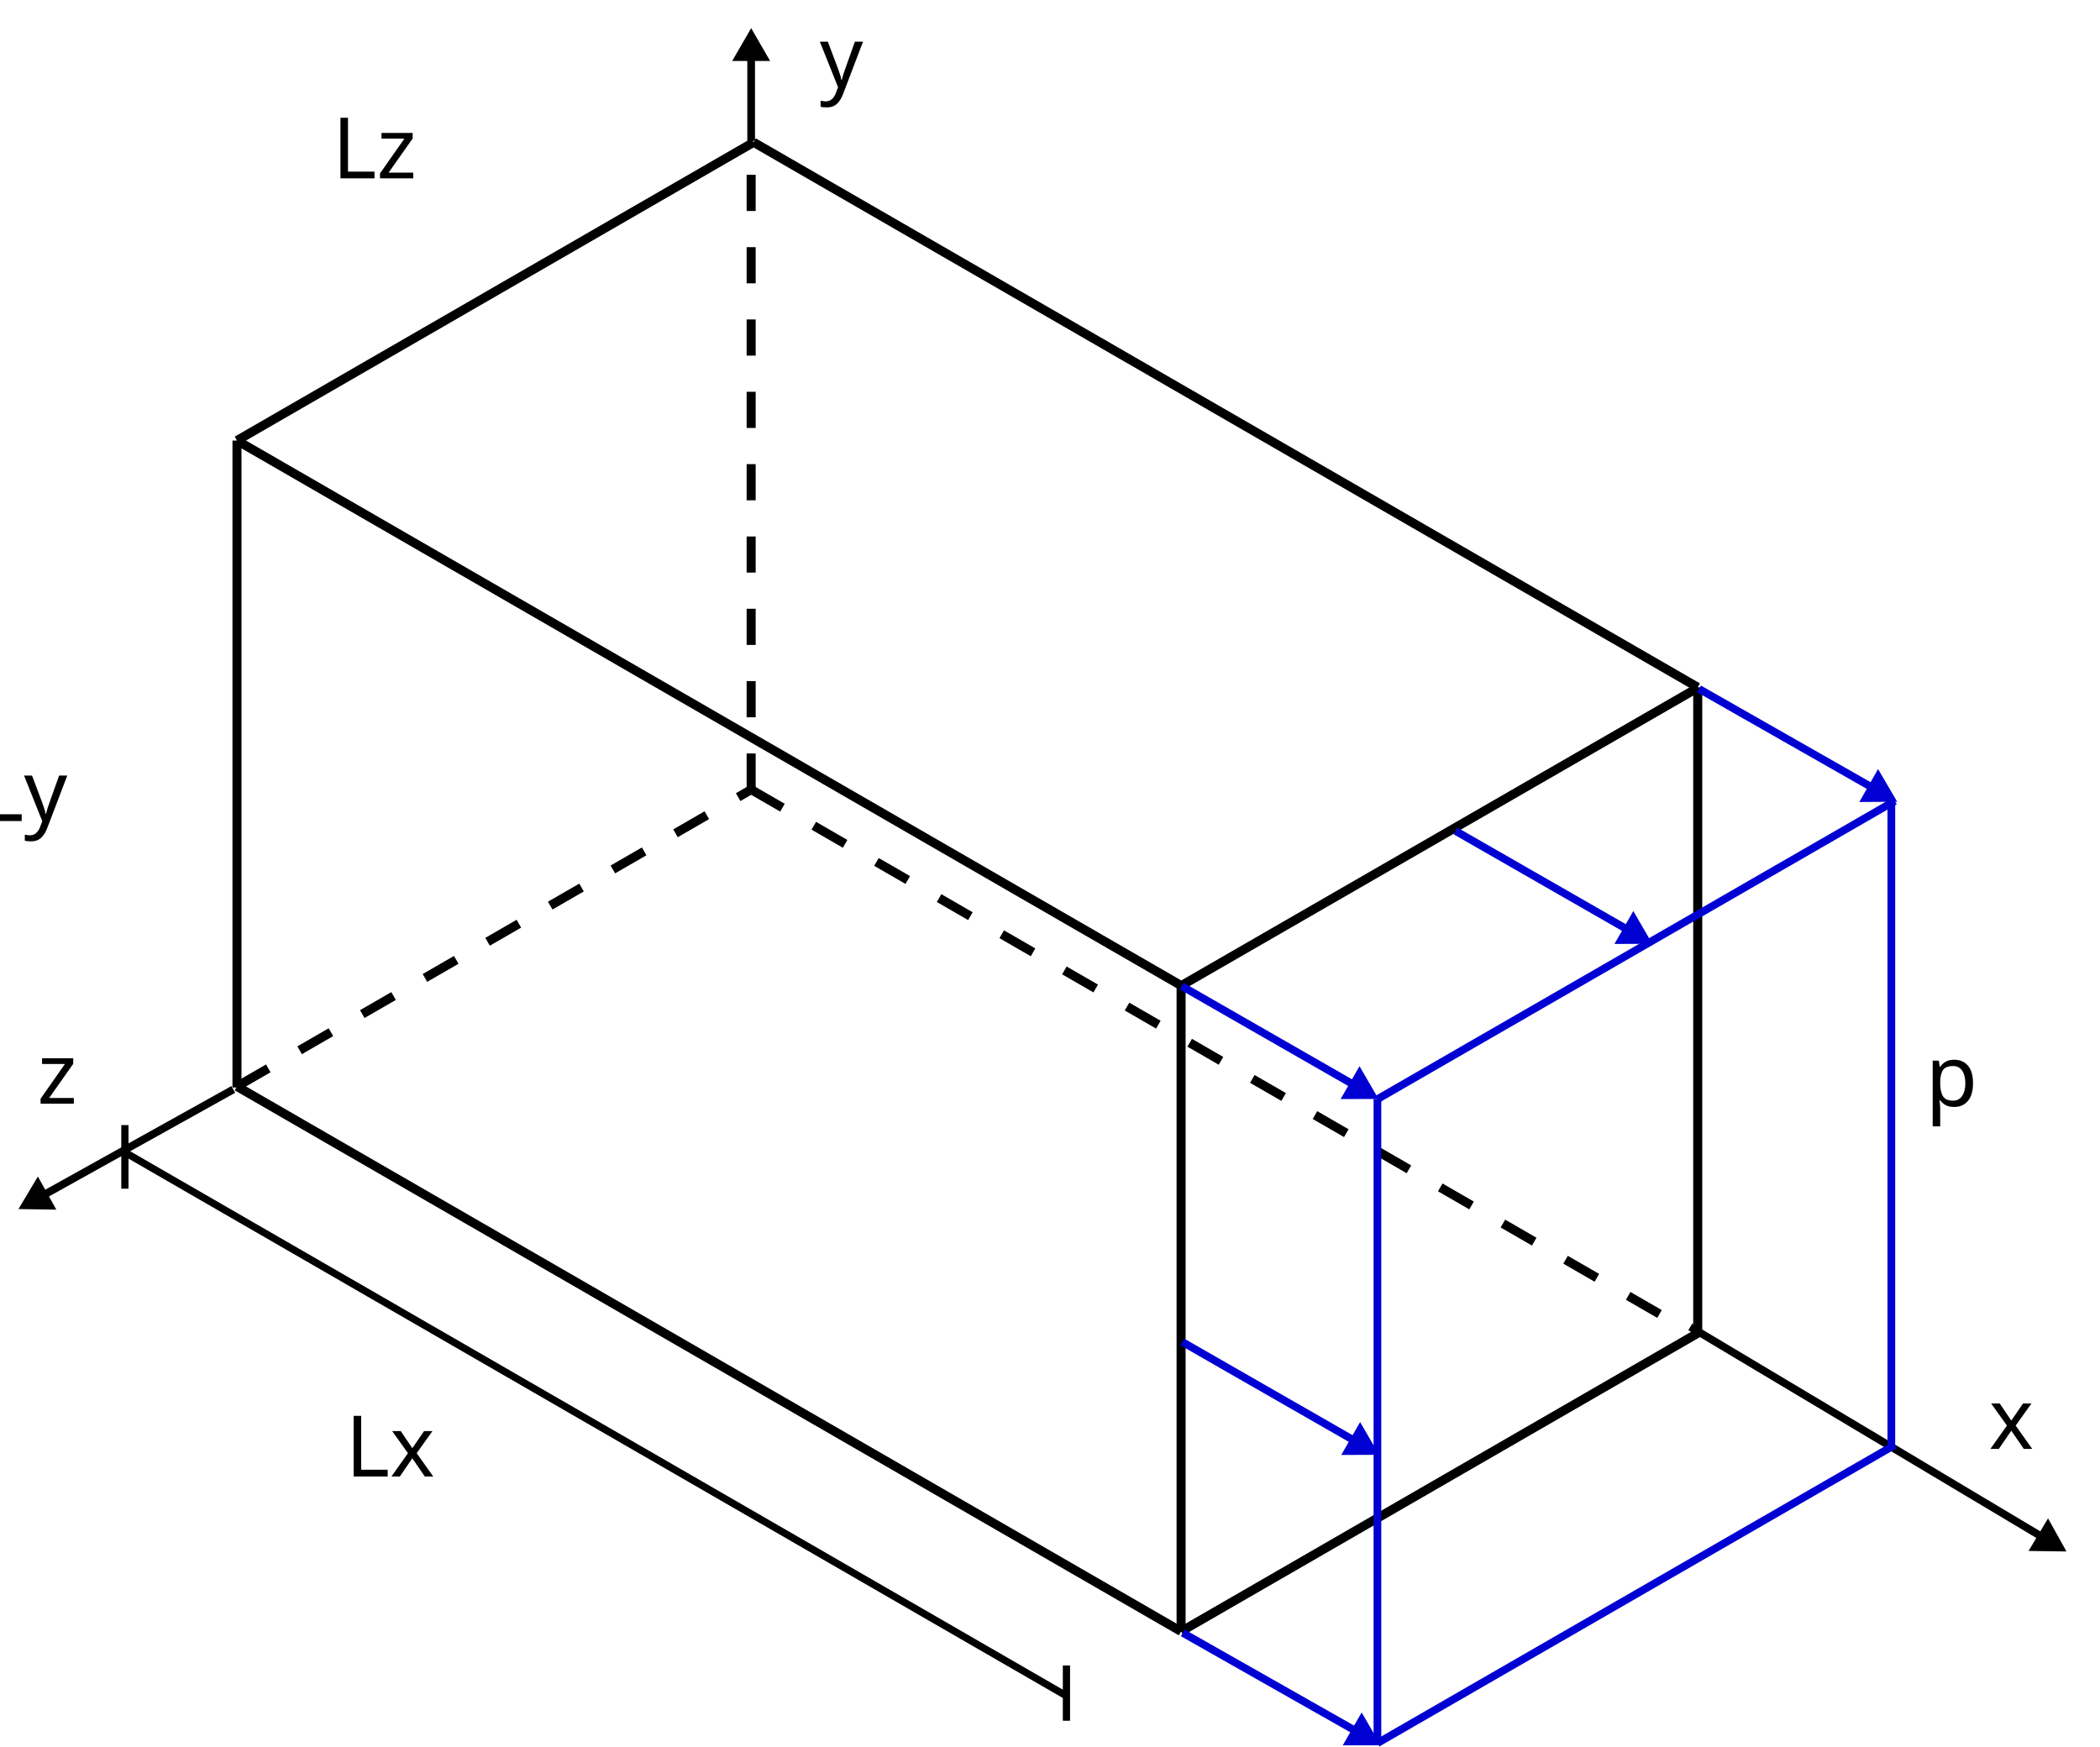
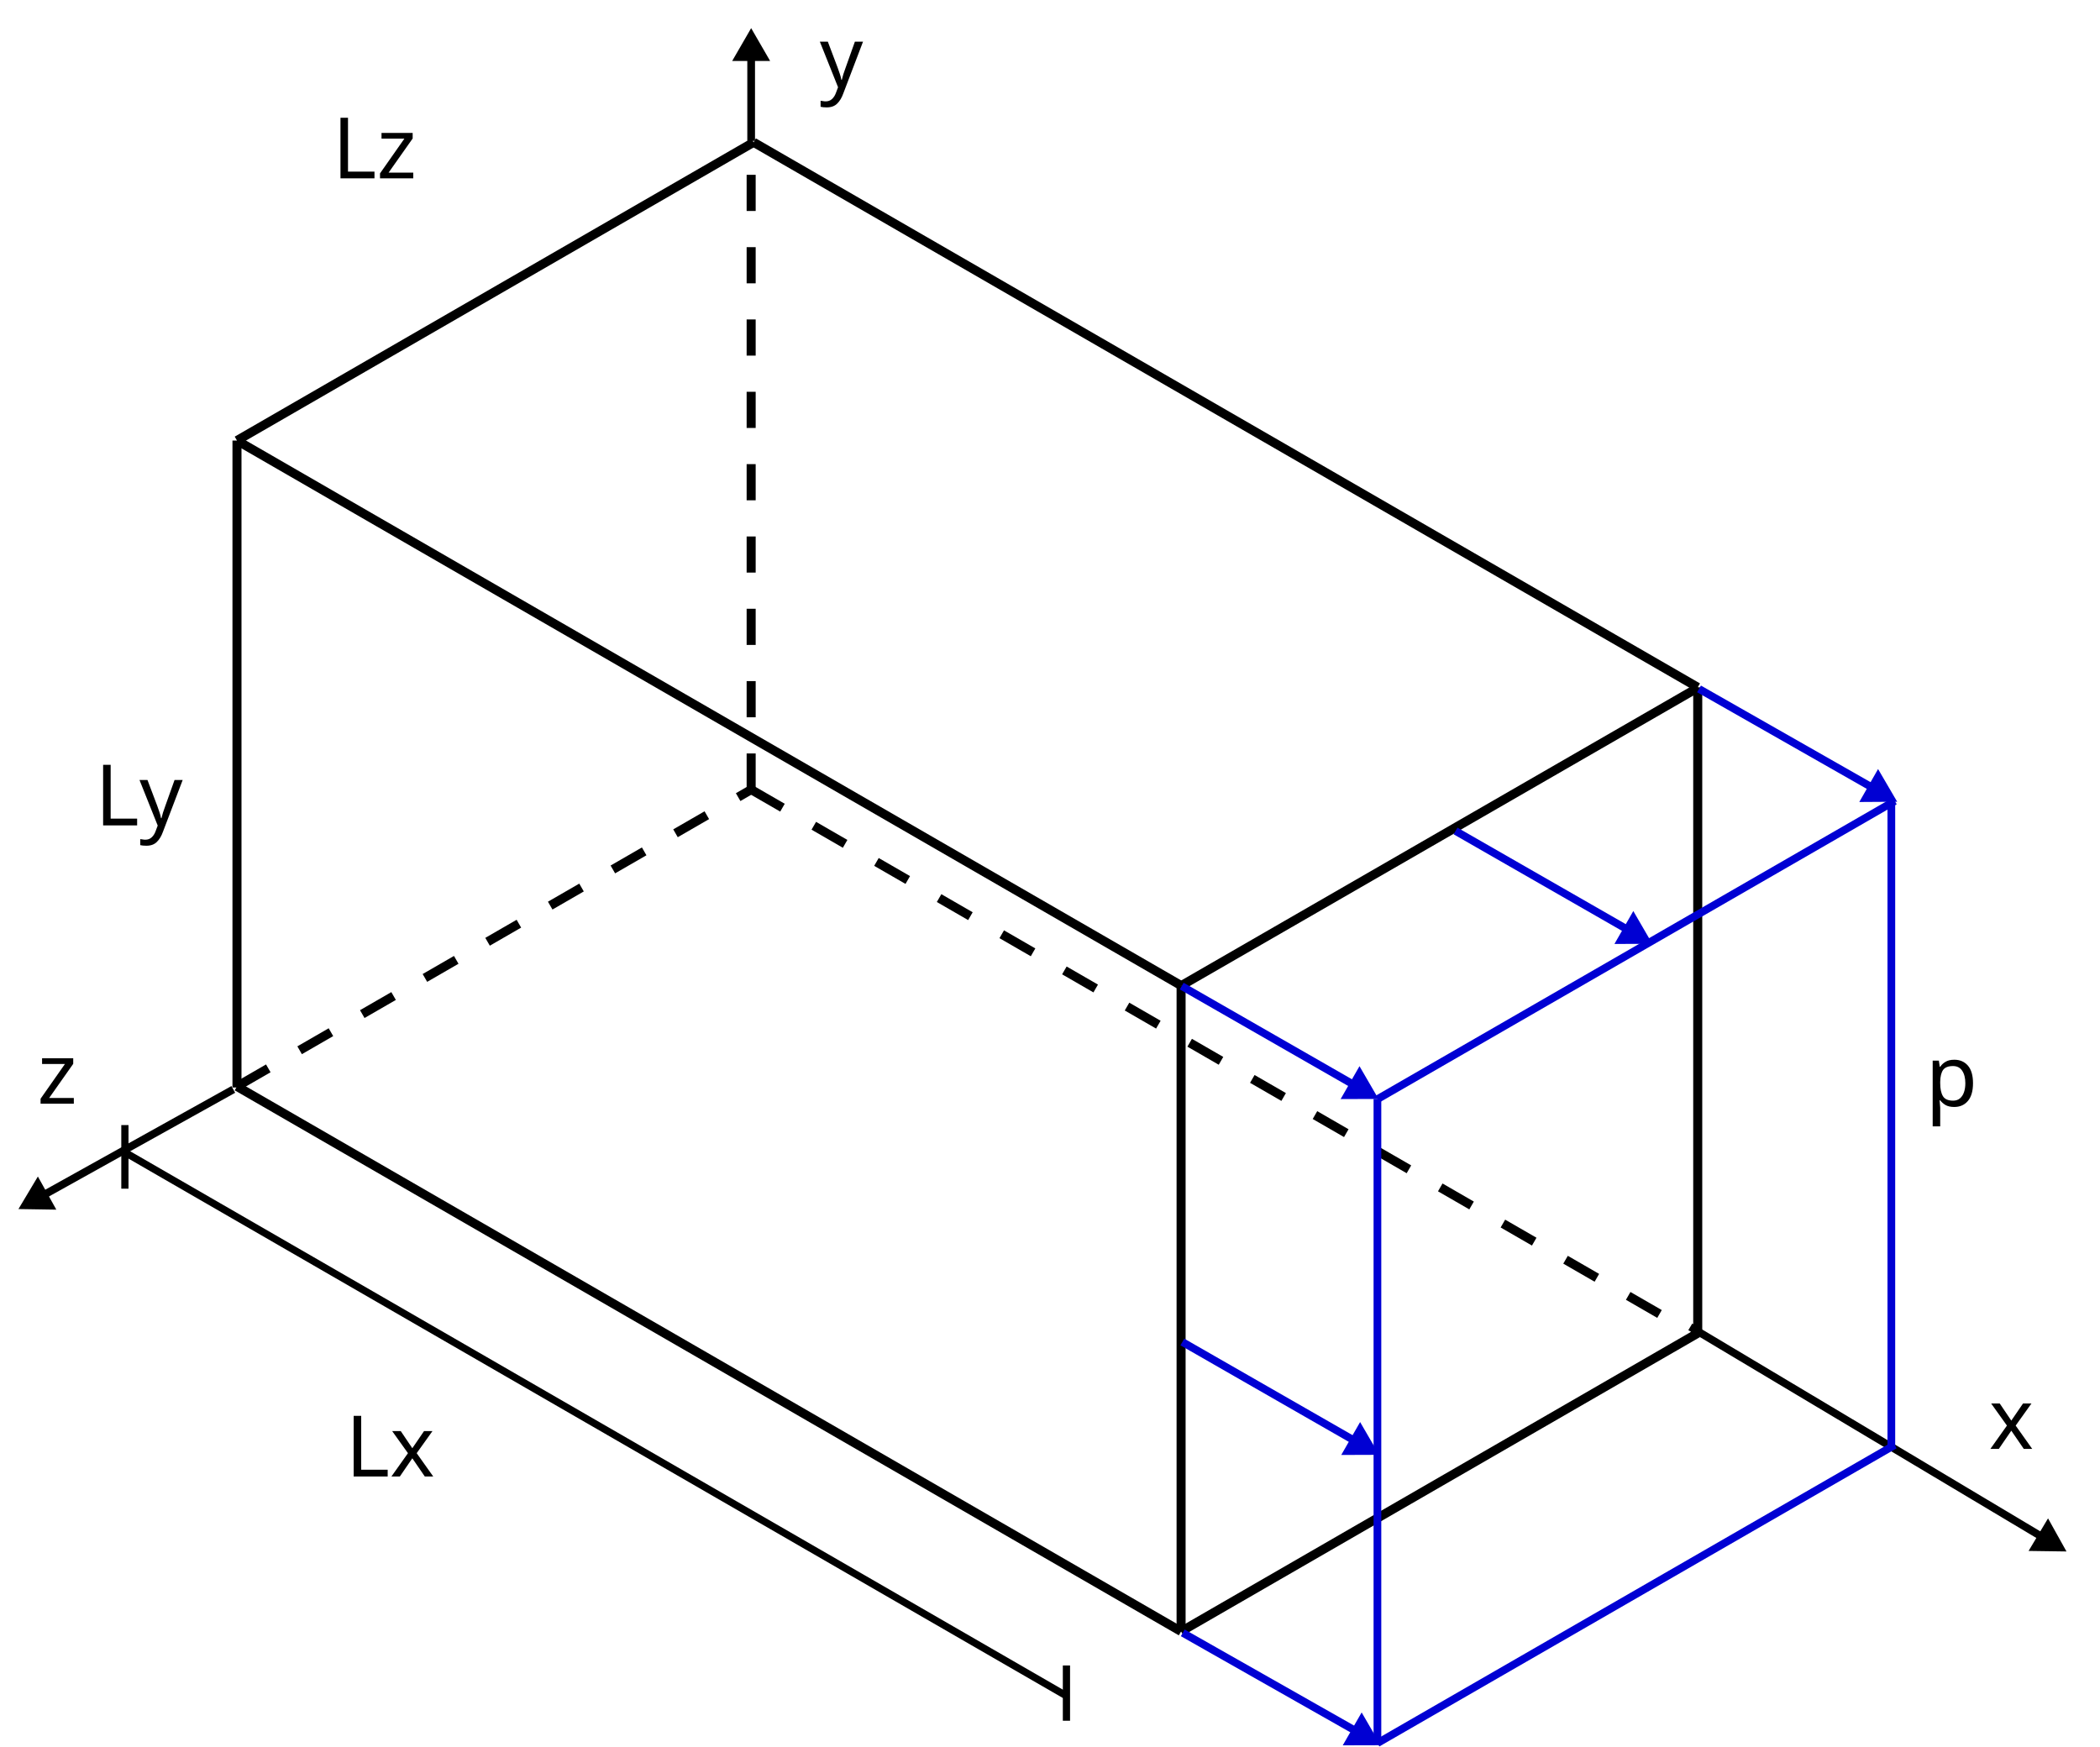
<svg xmlns="http://www.w3.org/2000/svg" width="61.547mm" height="51.191mm" viewBox="0 0 218.08 181.386" id="svg2" version="1.1">
  <defs id="defs4">
    <marker orient="auto" refY="0" refX="0" id="DiamondS" style="overflow:visible">
      <path id="path3556" d="M 0,-7.071 -7.071,0 0,7.071 7.071,0 Z" style="fill:#000000;fill-opacity:1;fill-rule:evenodd;stroke:#000000;stroke-width:1pt;stroke-opacity:1" transform="scale(0.2)" />
    </marker>
    <marker style="overflow:visible" id="marker2859" refX="0" refY="0" orient="auto">
      <path transform="scale(0.4)" style="fill:#0000d3;fill-opacity:1;fill-rule:evenodd;stroke:#0000d3;stroke-width:1pt;stroke-opacity:1" d="M 5.77,0 -2.88,5 V -5 Z" id="path2857" />
    </marker>
    <marker style="overflow:visible" id="marker2829" refX="0" refY="0" orient="auto">
      <path transform="scale(0.4)" style="fill:#0000d3;fill-opacity:1;fill-rule:evenodd;stroke:#0000d3;stroke-width:1pt;stroke-opacity:1" d="M 5.77,0 -2.88,5 V -5 Z" id="path2827" />
    </marker>
    <marker style="overflow:visible" id="marker2753" refX="0" refY="0" orient="auto">
      <path transform="scale(0.4)" style="fill:#0000d3;fill-opacity:1;fill-rule:evenodd;stroke:#0000d3;stroke-width:1pt;stroke-opacity:1" d="M 5.77,0 -2.88,5 V -5 Z" id="path2751" />
    </marker>
    <marker style="overflow:visible" id="marker2689" refX="0" refY="0" orient="auto">
      <path transform="scale(0.4)" style="fill:#000000;fill-opacity:1;fill-rule:evenodd;stroke:#000000;stroke-width:1pt;stroke-opacity:1" d="M 5.77,0 -2.88,5 V -5 Z" id="path2687" />
    </marker>
    <marker style="overflow:visible" id="marker1765" refX="0" refY="0" orient="auto">
      <path transform="scale(0.4)" style="fill:#000000;fill-opacity:1;fill-rule:evenodd;stroke:#000000;stroke-width:1pt;stroke-opacity:1" d="M 5.77,0 -2.88,5 V -5 Z" id="path1763" />
    </marker>
    <marker style="overflow:visible" id="marker1746" refX="0" refY="0" orient="auto">
      <path transform="scale(0.4)" style="fill:#000000;fill-opacity:1;fill-rule:evenodd;stroke:#000000;stroke-width:1pt;stroke-opacity:1" d="M 5.77,0 -2.88,5 V -5 Z" id="path1744" />
    </marker>
    <marker orient="auto" refY="0" refX="0" id="marker1687" style="overflow:visible">
      <path id="path1685" d="M 5.77,0 -2.88,5 V -5 Z" style="fill:#000000;fill-opacity:1;fill-rule:evenodd;stroke:#000000;stroke-width:1pt;stroke-opacity:1" transform="scale(0.4)" />
    </marker>
    <linearGradient id="linearGradient4619">
      <stop style="stop-color:#000000;stop-opacity:1;" offset="0" id="stop4621" />
    </linearGradient>
    <marker style="overflow:visible" id="marker96594" refX="0" refY="0" orient="auto">
      <path transform="scale(0.4)" style="fill:#f8f8f8;fill-opacity:1;fill-rule:evenodd;stroke:#f8f8f8;stroke-width:1pt;stroke-opacity:1" d="M 5.77,0 -2.88,5 V -5 Z" id="path96596" />
    </marker>
    <marker style="overflow:visible" id="marker94906" refX="0" refY="0" orient="auto">
      <path transform="scale(0.4)" style="fill:#000000;fill-opacity:1;fill-rule:evenodd;stroke:#000000;stroke-width:1pt;stroke-opacity:1" d="M 5.77,0 -2.88,5 V -5 Z" id="path94908" />
    </marker>
    <marker style="overflow:visible" id="marker92544" refX="0" refY="0" orient="auto">
      <path transform="scale(0.4)" style="fill:#000000;fill-opacity:1;fill-rule:evenodd;stroke:#000000;stroke-width:1pt;stroke-opacity:1" d="M 5.77,0 -2.88,5 V -5 Z" id="path92546" />
    </marker>
    <marker orient="auto" refY="0" refX="0" id="marker36288" style="overflow:visible">
      <path id="path36290" d="M 5.77,0 -2.88,5 V -5 Z" style="fill:#000000;fill-opacity:1;fill-rule:evenodd;stroke:#000000;stroke-width:1pt;stroke-opacity:1" transform="scale(0.4)" />
    </marker>
    <marker style="overflow:visible" id="marker5298" refX="0" refY="0" orient="auto">
      <path transform="scale(0.4)" style="fill:#000000;fill-opacity:1;fill-rule:evenodd;stroke:#000000;stroke-width:1pt;stroke-opacity:1" d="M 5.77,0 -2.88,5 V -5 Z" id="path5300" />
    </marker>
    <marker orient="auto" refY="0" refX="0" id="Tail" style="overflow:visible">
      <g id="g4331" transform="scale(-1.2)" style="fill:#000000;fill-opacity:1;stroke:#000000;stroke-opacity:1">
        <path id="path4333" d="M -3.805,-3.959 0.544,0" style="fill:#000000;fill-opacity:1;fill-rule:evenodd;stroke:#000000;stroke-width:0.8;stroke-linecap:round;stroke-opacity:1" />
        <path id="path4335" d="M -1.287,-3.959 3.062,0" style="fill:#000000;fill-opacity:1;fill-rule:evenodd;stroke:#000000;stroke-width:0.8;stroke-linecap:round;stroke-opacity:1" />
        <path id="path4337" d="M 1.305,-3.959 5.654,0" style="fill:#000000;fill-opacity:1;fill-rule:evenodd;stroke:#000000;stroke-width:0.8;stroke-linecap:round;stroke-opacity:1" />
        <path id="path4339" d="M -3.805,4.178 0.544,0.22" style="fill:#000000;fill-opacity:1;fill-rule:evenodd;stroke:#000000;stroke-width:0.8;stroke-linecap:round;stroke-opacity:1" />
        <path id="path4341" d="M -1.287,4.178 3.062,0.22" style="fill:#000000;fill-opacity:1;fill-rule:evenodd;stroke:#000000;stroke-width:0.8;stroke-linecap:round;stroke-opacity:1" />
        <path id="path4343" d="M 1.305,4.178 5.654,0.22" style="fill:#000000;fill-opacity:1;fill-rule:evenodd;stroke:#000000;stroke-width:0.8;stroke-linecap:round;stroke-opacity:1" />
      </g>
    </marker>
    <marker orient="auto" refY="0" refX="0" id="Arrow1Lstart" style="overflow:visible">
      <path id="path4295" d="M 0,0 5,-5 -12.5,0 5,5 Z" style="fill:#000000;fill-opacity:1;fill-rule:evenodd;stroke:#000000;stroke-width:1pt;stroke-opacity:1" transform="matrix(0.8,0,0,0.8,10,0)" />
    </marker>
    <marker orient="auto" refY="0" refX="0" id="Arrow1Lend" style="overflow:visible">
      <path id="path4298" d="M 0,0 5,-5 -12.5,0 5,5 Z" style="fill:#000000;fill-opacity:1;fill-rule:evenodd;stroke:#000000;stroke-width:1pt;stroke-opacity:1" transform="matrix(-0.8,0,0,-0.8,-10,0)" />
    </marker>
    <marker orient="auto" refY="0" refX="0" id="TriangleOutM-8" style="overflow:visible">
      <path id="path4440-4" d="M 5.77,0 -2.88,5 V -5 Z" style="fill:#000000;fill-opacity:1;fill-rule:evenodd;stroke:#000000;stroke-width:1pt;stroke-opacity:1" transform="scale(0.4)" />
    </marker>
    <marker style="overflow:visible" id="marker5298-7" refX="0" refY="0" orient="auto">
      <path transform="scale(0.4)" style="fill:#000000;fill-opacity:1;fill-rule:evenodd;stroke:#000000;stroke-width:1pt;stroke-opacity:1" d="M 5.77,0 -2.88,5 V -5 Z" id="path5300-5" />
    </marker>
    <marker style="overflow:visible" id="marker5298-7-0" refX="0" refY="0" orient="auto">
      <path transform="scale(0.4)" style="fill:#000000;fill-opacity:1;fill-rule:evenodd;stroke:#000000;stroke-width:1pt;stroke-opacity:1" d="M 5.77,0 -2.88,5 V -5 Z" id="path5300-5-5" />
    </marker>
    <marker style="overflow:visible" id="marker5298-7-0-0" refX="0" refY="0" orient="auto">
      <path transform="scale(0.4)" style="fill:#000000;fill-opacity:1;fill-rule:evenodd;stroke:#000000;stroke-width:1pt;stroke-opacity:1" d="M 5.77,0 -2.88,5 V -5 Z" id="path5300-5-5-1" />
    </marker>
    <marker style="overflow:visible" id="marker5298-7-0-0-4" refX="0" refY="0" orient="auto">
      <path transform="scale(0.4)" style="fill:#000000;fill-opacity:1;fill-rule:evenodd;stroke:#000000;stroke-width:1pt;stroke-opacity:1" d="M 5.77,0 -2.88,5 V -5 Z" id="path5300-5-5-1-8" />
    </marker>
    <marker style="overflow:visible" id="marker5298-7-0-5" refX="0" refY="0" orient="auto">
      <path transform="scale(0.4)" style="fill:#000000;fill-opacity:1;fill-rule:evenodd;stroke:#000000;stroke-width:1pt;stroke-opacity:1" d="M 5.77,0 -2.88,5 V -5 Z" id="path5300-5-5-3" />
    </marker>
    <marker style="overflow:visible" id="marker5298-7-7" refX="0" refY="0" orient="auto">
      <path transform="scale(0.4)" style="fill:#000000;fill-opacity:1;fill-rule:evenodd;stroke:#000000;stroke-width:1pt;stroke-opacity:1" d="M 5.77,0 -2.88,5 V -5 Z" id="path5300-5-3" />
    </marker>
    <marker style="overflow:visible" id="marker5298-72" refX="0" refY="0" orient="auto">
      <path transform="scale(0.4)" style="fill:#000000;fill-opacity:1;fill-rule:evenodd;stroke:#000000;stroke-width:1pt;stroke-opacity:1" d="M 5.77,0 -2.88,5 V -5 Z" id="path5300-0" />
    </marker>
    <marker style="overflow:visible" id="marker5298-7-0-0-8-5" refX="0" refY="0" orient="auto">
      <path transform="scale(0.4)" style="fill:#000000;fill-opacity:1;fill-rule:evenodd;stroke:#000000;stroke-width:1pt;stroke-opacity:1" d="M 5.77,0 -2.88,5 V -5 Z" id="path5300-5-5-1-5-5" />
    </marker>
    <marker style="overflow:visible" id="marker5298-7-0-0-8-4" refX="0" refY="0" orient="auto">
      <path transform="scale(0.4)" style="fill:#000000;fill-opacity:1;fill-rule:evenodd;stroke:#000000;stroke-width:1pt;stroke-opacity:1" d="M 5.77,0 -2.88,5 V -5 Z" id="path5300-5-5-1-5-4" />
    </marker>
    <marker style="overflow:visible" id="marker5298-7-0-0-8-1" refX="0" refY="0" orient="auto">
      <path transform="scale(0.4)" style="fill:#000000;fill-opacity:1;fill-rule:evenodd;stroke:#000000;stroke-width:1pt;stroke-opacity:1" d="M 5.77,0 -2.88,5 V -5 Z" id="path5300-5-5-1-5-6" />
    </marker>
    <marker style="overflow:visible" id="marker5298-7-0-0-8-45" refX="0" refY="0" orient="auto">
      <path transform="scale(0.4)" style="fill:#000000;fill-opacity:1;fill-rule:evenodd;stroke:#000000;stroke-width:1pt;stroke-opacity:1" d="M 5.77,0 -2.88,5 V -5 Z" id="path5300-5-5-1-5-43" />
    </marker>
    <marker style="overflow:visible" id="marker5298-7-0-0-8-51" refX="0" refY="0" orient="auto">
      <path transform="scale(0.4)" style="fill:#000000;fill-opacity:1;fill-rule:evenodd;stroke:#000000;stroke-width:1pt;stroke-opacity:1" d="M 5.77,0 -2.88,5 V -5 Z" id="path5300-5-5-1-5-17" />
    </marker>
    <marker style="overflow:visible" id="marker5298-7-0-0-8-50" refX="0" refY="0" orient="auto">
      <path transform="scale(0.4)" style="fill:#000000;fill-opacity:1;fill-rule:evenodd;stroke:#000000;stroke-width:1pt;stroke-opacity:1" d="M 5.77,0 -2.88,5 V -5 Z" id="path5300-5-5-1-5-47" />
    </marker>
    <marker style="overflow:visible" id="marker5298-7-0-0-8-5-4" refX="0" refY="0" orient="auto">
      <path transform="scale(0.4)" style="fill:#000000;fill-opacity:1;fill-rule:evenodd;stroke:#000000;stroke-width:1pt;stroke-opacity:1" d="M 5.77,0 -2.88,5 V -5 Z" id="path5300-5-5-1-5-5-5" />
    </marker>
    <marker style="overflow:visible" id="marker5298-7-0-0-8-0" refX="0" refY="0" orient="auto">
      <path transform="scale(0.4)" style="fill:#000000;fill-opacity:1;fill-rule:evenodd;stroke:#000000;stroke-width:1pt;stroke-opacity:1" d="M 5.77,0 -2.88,5 V -5 Z" id="path5300-5-5-1-5-9" />
    </marker>
    <marker style="overflow:visible" id="marker5298-7-0-0-8-74" refX="0" refY="0" orient="auto">
      <path transform="scale(0.4)" style="fill:#000000;fill-opacity:1;fill-rule:evenodd;stroke:#000000;stroke-width:1pt;stroke-opacity:1" d="M 5.77,0 -2.88,5 V -5 Z" id="path5300-5-5-1-5-7" />
    </marker>
    <marker style="overflow:visible" id="marker5298-7-0-0-8-8" refX="0" refY="0" orient="auto">
      <path transform="scale(0.4)" style="fill:#000000;fill-opacity:1;fill-rule:evenodd;stroke:#000000;stroke-width:1pt;stroke-opacity:1" d="M 5.77,0 -2.88,5 V -5 Z" id="path5300-5-5-1-5-3" />
    </marker>
    <marker style="overflow:visible" id="marker5298-7-0-0-8-3" refX="0" refY="0" orient="auto">
      <path transform="scale(0.4)" style="fill:#000000;fill-opacity:1;fill-rule:evenodd;stroke:#000000;stroke-width:1pt;stroke-opacity:1" d="M 5.77,0 -2.88,5 V -5 Z" id="path5300-5-5-1-5-56" />
    </marker>
    <marker style="overflow:visible" id="marker5298-7-0-0-8-33" refX="0" refY="0" orient="auto">
      <path transform="scale(0.4)" style="fill:#000000;fill-opacity:1;fill-rule:evenodd;stroke:#000000;stroke-width:1pt;stroke-opacity:1" d="M 5.77,0 -2.88,5 V -5 Z" id="path5300-5-5-1-5-48" />
    </marker>
    <marker style="overflow:visible" id="marker5298-7-0-0-8-84" refX="0" refY="0" orient="auto">
      <path transform="scale(0.4)" style="fill:#000000;fill-opacity:1;fill-rule:evenodd;stroke:#000000;stroke-width:1pt;stroke-opacity:1" d="M 5.77,0 -2.88,5 V -5 Z" id="path5300-5-5-1-5-2" />
    </marker>
    <marker style="overflow:visible" id="marker5298-7-0-0-8-73" refX="0" refY="0" orient="auto">
      <path transform="scale(0.4)" style="fill:#000000;fill-opacity:1;fill-rule:evenodd;stroke:#000000;stroke-width:1pt;stroke-opacity:1" d="M 5.77,0 -2.88,5 V -5 Z" id="path5300-5-5-1-5-11" />
    </marker>
    <marker orient="auto" refY="0" refX="0" id="marker55288-2" style="overflow:visible">
      <path id="path55290-4" d="M 5.77,0 -2.88,5 V -5 Z" style="fill:#000000;fill-opacity:1;fill-rule:evenodd;stroke:#000000;stroke-width:1pt;stroke-opacity:1" transform="scale(0.4)" />
    </marker>
    <marker orient="auto" refY="0" refX="0" id="marker55288-0" style="overflow:visible">
      <path id="path55290-8" d="M 5.77,0 -2.88,5 V -5 Z" style="fill:#000000;fill-opacity:1;fill-rule:evenodd;stroke:#000000;stroke-width:1pt;stroke-opacity:1" transform="scale(0.4)" />
    </marker>
    <marker orient="auto" refY="0" refX="0" id="marker63824-6" style="overflow:visible">
      <path id="path63826-8" d="M 5.77,0 -2.88,5 V -5 Z" style="fill:#000000;fill-opacity:1;fill-rule:evenodd;stroke:#000000;stroke-width:1pt;stroke-opacity:1" transform="scale(0.4)" />
    </marker>
    <marker orient="auto" refY="0" refX="0" id="marker63824-7" style="overflow:visible">
      <path id="path63826-7" d="M 5.77,0 -2.88,5 V -5 Z" style="fill:#000000;fill-opacity:1;fill-rule:evenodd;stroke:#000000;stroke-width:1pt;stroke-opacity:1" transform="scale(0.4)" />
    </marker>
    <marker style="overflow:visible" id="marker94719" refX="0" refY="0" orient="auto">
      <path transform="scale(0.4)" style="fill:#000000;fill-opacity:1;fill-rule:evenodd;stroke:#000000;stroke-width:1pt;stroke-opacity:1" d="M 5.77,0 -2.88,5 V -5 Z" id="path94721" />
    </marker>
    <marker style="overflow:visible" id="marker94719-3" refX="0" refY="0" orient="auto">
      <path transform="scale(0.4)" style="fill:#000000;fill-opacity:1;fill-rule:evenodd;stroke:#000000;stroke-width:1pt;stroke-opacity:1" d="M 5.77,0 -2.88,5 V -5 Z" id="path94721-8" />
    </marker>
    <marker style="overflow:visible" id="marker5298-7-0-0-2" refX="0" refY="0" orient="auto">
      <path transform="scale(0.4)" style="fill:#000000;fill-opacity:1;fill-rule:evenodd;stroke:#000000;stroke-width:1pt;stroke-opacity:1" d="M 5.77,0 -2.88,5 V -5 Z" id="path5300-5-5-1-89" />
    </marker>
    <marker style="overflow:visible" id="marker5298-7-0-7" refX="0" refY="0" orient="auto">
      <path transform="scale(0.4)" style="fill:#000000;fill-opacity:1;fill-rule:evenodd;stroke:#000000;stroke-width:1pt;stroke-opacity:1" d="M 5.77,0 -2.88,5 V -5 Z" id="path5300-5-5-8" />
    </marker>
    <marker style="overflow:visible" id="marker5298-7-73" refX="0" refY="0" orient="auto">
      <path transform="scale(0.4)" style="fill:#000000;fill-opacity:1;fill-rule:evenodd;stroke:#000000;stroke-width:1pt;stroke-opacity:1" d="M 5.77,0 -2.88,5 V -5 Z" id="path5300-5-1" />
    </marker>
    <marker style="overflow:visible" id="marker5298-1" refX="0" refY="0" orient="auto">
      <path transform="scale(0.4)" style="fill:#000000;fill-opacity:1;fill-rule:evenodd;stroke:#000000;stroke-width:1pt;stroke-opacity:1" d="M 5.77,0 -2.88,5 V -5 Z" id="path5300-50" />
    </marker>
    <marker style="overflow:visible" id="marker5298-7-8-7" refX="0" refY="0" orient="auto">
      <path transform="scale(0.4)" style="fill:#000000;fill-opacity:1;fill-rule:evenodd;stroke:#000000;stroke-width:1pt;stroke-opacity:1" d="M 5.77,0 -2.88,5 V -5 Z" id="path5300-5-7-5" />
    </marker>
    <marker style="overflow:visible" id="marker5298-7-8-7-3" refX="0" refY="0" orient="auto">
      <path transform="scale(0.4)" style="fill:#000000;fill-opacity:1;fill-rule:evenodd;stroke:#000000;stroke-width:1pt;stroke-opacity:1" d="M 5.77,0 -2.88,5 V -5 Z" id="path5300-5-7-5-5" />
    </marker>
    <marker style="overflow:visible" id="marker5298-7-8-3" refX="0" refY="0" orient="auto">
      <path transform="scale(0.4)" style="fill:#000000;fill-opacity:1;fill-rule:evenodd;stroke:#000000;stroke-width:1pt;stroke-opacity:1" d="M 5.77,0 -2.88,5 V -5 Z" id="path5300-5-7-6" />
    </marker>
    <marker orient="auto" refY="0" refX="0" id="marker1687-3" style="overflow:visible">
      <path id="path1685-5" d="M 5.77,0 -2.88,5 V -5 Z" style="fill:#000000;fill-opacity:1;fill-rule:evenodd;stroke:#000000;stroke-width:1pt;stroke-opacity:1" transform="scale(0.4)" />
    </marker>
    <marker orient="auto" refY="0" refX="0" id="marker1687-2" style="overflow:visible">
      <path id="path1685-9" d="M 5.77,0 -2.88,5 V -5 Z" style="fill:#000000;fill-opacity:1;fill-rule:evenodd;stroke:#000000;stroke-width:1pt;stroke-opacity:1" transform="scale(0.4)" />
    </marker>
    <marker style="overflow:visible" id="marker2753-0" refX="0" refY="0" orient="auto">
      <path transform="scale(0.4)" style="fill:#0000d3;fill-opacity:1;fill-rule:evenodd;stroke:#0000d3;stroke-width:1pt;stroke-opacity:1" d="M 5.77,0 -2.88,5 V -5 Z" id="path2751-6" />
    </marker>
    <marker orient="auto" refY="0" refX="0" id="marker2799-6" style="overflow:visible">
      <path id="path2797-1" d="M 5.77,0 -2.88,5 V -5 Z" style="fill:#0000d3;fill-opacity:1;fill-rule:evenodd;stroke:#0000d3;stroke-width:1pt;stroke-opacity:1" transform="scale(0.4)" />
    </marker>
    <marker style="overflow:visible" id="marker2753-3" refX="0" refY="0" orient="auto">
      <path transform="scale(0.4)" style="fill:#0000d3;fill-opacity:1;fill-rule:evenodd;stroke:#0000d3;stroke-width:1pt;stroke-opacity:1" d="M 5.77,0 -2.88,5 V -5 Z" id="path2751-67" />
    </marker>
    <marker style="overflow:visible" id="marker2753-35" refX="0" refY="0" orient="auto">
      <path transform="scale(0.4)" style="fill:#0000d3;fill-opacity:1;fill-rule:evenodd;stroke:#0000d3;stroke-width:1pt;stroke-opacity:1" d="M 5.77,0 -2.88,5 V -5 Z" id="path2751-62" />
    </marker>
  </defs>
  <g id="layer1" transform="translate(-219.6815,-597.9596)">
    <rect style="fill:#ffffff;stroke:none;stroke-width:1.718;fill-opacity:1" id="rect1527" width="219.197" height="182.947" x="218.831" y="597.875" />
    <path style="opacity:1;vector-effect:none;fill:none;fill-opacity:1;stroke:#000000;stroke-width:0.8;stroke-linecap:butt;stroke-linejoin:miter;stroke-miterlimit:1;stroke-dasharray:none;stroke-dashoffset:0;stroke-opacity:1;marker-end:url(#marker1687)" d="m 395.214,735.767 c 37.116,22.163 37.116,22.163 37.116,22.163" id="path1661" />
    <path style="opacity:1;vector-effect:none;fill:none;fill-opacity:1;stroke:#000000;stroke-width:0.8;stroke-linecap:butt;stroke-linejoin:miter;stroke-miterlimit:1;stroke-dasharray:none;stroke-dashoffset:0;stroke-opacity:1;marker-end:url(#marker1746)" d="m 243.909,711.106 c -20.327,11.32 -20.327,11.32 -20.327,11.32" id="path1703" />
    <path style="opacity:1;vector-effect:none;fill:none;fill-opacity:1;stroke:#000000;stroke-width:0.8;stroke-linecap:butt;stroke-linejoin:miter;stroke-miterlimit:1;stroke-dasharray:none;stroke-dashoffset:0;stroke-opacity:1;marker-end:url(#marker1765)" d="m 297.687,612.59 c 0,-9.434 0,-9.434 0,-9.434" id="path1750" />
    <path style="fill:none;stroke:#000000;stroke-width:0.938px;stroke-linecap:butt;stroke-linejoin:miter;stroke-opacity:1" d="m 297.943,612.738 c -53.652,30.976 -53.652,30.976 -53.652,30.976" id="path1769" />
    <path style="fill:none;stroke:#000000;stroke-width:0.938px;stroke-linecap:butt;stroke-linejoin:miter;stroke-opacity:1" d="m 244.291,643.714 c 98.044,56.605 98.044,56.605 98.044,56.605" id="path1771" />
    <path style="fill:none;stroke:#000000;stroke-width:0.938px;stroke-linecap:butt;stroke-linejoin:miter;stroke-opacity:1" d="m 244.291,643.714 c 0,67.193 0,67.193 0,67.193" id="path1788" />
    <path style="fill:none;stroke:#000000;stroke-width:0.938px;stroke-linecap:butt;stroke-linejoin:miter;stroke-opacity:1" d="m 244.291,710.796 98.044,56.605" id="path1792" />
    <path style="fill:none;stroke:#000000;stroke-width:0.939;stroke-linecap:butt;stroke-linejoin:miter;stroke-miterlimit:4;stroke-dasharray:3.756, 3.756;stroke-dashoffset:0;stroke-opacity:1" d="m 244.291,710.796 53.396,-30.828" id="path1840" />
    <path style="fill:none;stroke:#000000;stroke-width:0.938px;stroke-linecap:butt;stroke-linejoin:miter;stroke-opacity:1" d="M 342.335,767.401 395.987,736.425" id="path1851" />
    <path style="fill:none;stroke:#000000;stroke-width:0.938px;stroke-linecap:butt;stroke-linejoin:miter;stroke-opacity:1" d="m 342.335,767.401 c 0,-67.081 0,-67.081 0,-67.081" id="path1853" />
    <path style="fill:none;stroke:#000000;stroke-width:0.938px;stroke-linecap:butt;stroke-linejoin:miter;stroke-opacity:1" d="m 342.345,700.333 c 53.693,-30.965 53.693,-30.965 53.693,-30.965" id="path1855" />
    <path style="fill:none;stroke:#000000;stroke-width:0.938px;stroke-linecap:butt;stroke-linejoin:miter;stroke-opacity:1" d="m 395.987,736.425 c 0,-67.081 0,-67.081 0,-67.081" id="path1857" />
    <path style="fill:none;stroke:#000000;stroke-width:0.938px;stroke-linecap:butt;stroke-linejoin:miter;stroke-opacity:1" d="M 395.987,669.344 C 297.943,612.738 297.943,612.738 297.943,612.738" id="path1859" />
    <path style="opacity:1;vector-effect:none;fill:none;fill-opacity:1;stroke:#000000;stroke-width:0.939;stroke-linecap:butt;stroke-linejoin:miter;stroke-miterlimit:4;stroke-dasharray:3.756, 3.756;stroke-dashoffset:0;stroke-opacity:1" d="m 297.687,679.967 c 0,-67.081 0,-67.081 0,-67.081" id="path1909" />
    <path style="opacity:1;vector-effect:none;fill:none;fill-opacity:1;stroke:#000000;stroke-width:0.939;stroke-linecap:butt;stroke-linejoin:miter;stroke-miterlimit:4;stroke-dasharray:3.756, 3.756;stroke-dashoffset:0;stroke-opacity:1" d="m 297.687,679.967 c 98.044,56.605 98.044,56.605 98.044,56.605" id="path1939" />
    <path style="opacity:1;vector-effect:none;fill:none;fill-opacity:1;stroke:#0000d3;stroke-width:0.8;stroke-linecap:butt;stroke-linejoin:miter;stroke-miterlimit:1;stroke-dasharray:none;stroke-dashoffset:0;stroke-opacity:1;marker-end:url(#marker2753)" d="M 342.4,700.375 C 360.866,710.965 360.866,710.965 360.866,710.965" id="path2725" />
    <path style="opacity:1;vector-effect:none;fill:none;fill-opacity:1;stroke:#0000d3;stroke-width:0.8;stroke-linecap:butt;stroke-linejoin:miter;stroke-miterlimit:1;stroke-dasharray:none;stroke-dashoffset:0;stroke-opacity:1" d="m 362.737,712.11 c 53.713,-30.963 53.713,-30.963 53.713,-30.963" id="path2761" />
    <path style="opacity:1;vector-effect:none;fill:none;fill-opacity:1;stroke:#0000d3;stroke-width:0.8;stroke-linecap:butt;stroke-linejoin:miter;stroke-miterlimit:1;stroke-dasharray:none;stroke-dashoffset:0;stroke-opacity:1;marker-end:url(#marker2829)" d="m 396.121,669.509 c 18.605,10.596 18.605,10.596 18.605,10.596" id="path2769" />
    <path style="opacity:1;vector-effect:none;fill:none;fill-opacity:1;stroke:#0000d3;stroke-width:0.8;stroke-linecap:butt;stroke-linejoin:miter;stroke-miterlimit:1;stroke-dasharray:none;stroke-dashoffset:0;stroke-opacity:1;marker-end:url(#marker2859)" d="m 342.509,767.546 c 18.533,10.513 18.58,10.54 18.58,10.54" id="path2771" />
    <path style="opacity:1;vector-effect:none;fill:none;fill-opacity:1;stroke:#0000d3;stroke-width:0.8;stroke-linecap:butt;stroke-linejoin:miter;stroke-miterlimit:1;stroke-dasharray:none;stroke-dashoffset:0;stroke-opacity:1" d="m 362.724,712.091 c 0,66.908 0,66.908 0,66.908" id="path2863" />
    <path style="opacity:1;vector-effect:none;fill:none;fill-opacity:1;stroke:#0000d3;stroke-width:0.8;stroke-linecap:butt;stroke-linejoin:miter;stroke-miterlimit:1;stroke-dasharray:none;stroke-dashoffset:0;stroke-opacity:1" d="m 362.724,779 c 53.713,-30.963 53.713,-30.963 53.713,-30.963" id="path2761-2" />
    <path style="opacity:1;vector-effect:none;fill:none;fill-opacity:1;stroke:#0000d3;stroke-width:0.8;stroke-linecap:butt;stroke-linejoin:miter;stroke-miterlimit:1;stroke-dasharray:none;stroke-dashoffset:0;stroke-opacity:1" d="m 416.093,681.326 c 0,66.908 0,66.908 0,66.908" id="path2863-3" />
    <text xml:space="preserve" style="font-style:normal;font-weight:normal;font-size:8.816px;line-height:1.25;font-family:sans-serif;letter-spacing:0px;word-spacing:0px;fill:#000000;fill-opacity:1;stroke:none;stroke-width:0.938" x="255.549" y="751.307" id="text3383">
      <tspan id="tspan3381" x="255.549" y="751.307" style="stroke-width:0.938">Lx</tspan>
    </text>
    <text xml:space="preserve" style="font-style:normal;font-weight:normal;font-size:8.816px;line-height:1.25;font-family:sans-serif;letter-spacing:0px;word-spacing:0px;fill:#000000;fill-opacity:1;stroke:none;stroke-width:0.938" x="419.637" y="712.836" id="text3383-7">
      <tspan id="tspan3381-5" x="419.637" y="712.836" style="stroke-width:0.938">p</tspan>
    </text>
    <path style="opacity:1;vector-effect:none;fill:none;fill-opacity:1;stroke:#0000d3;stroke-width:0.8;stroke-linecap:butt;stroke-linejoin:miter;stroke-miterlimit:1;stroke-dasharray:none;stroke-dashoffset:0;stroke-opacity:1;marker-end:url(#marker2753-3)" d="m 342.465,737.337 c 18.466,10.59 18.466,10.59 18.466,10.59" id="path2725-5" />
    <path style="opacity:1;vector-effect:none;fill:none;fill-opacity:1;stroke:#0000d3;stroke-width:0.8;stroke-linecap:butt;stroke-linejoin:miter;stroke-miterlimit:1;stroke-dasharray:none;stroke-dashoffset:0;stroke-opacity:1;marker-end:url(#marker2753-35)" d="m 370.836,684.264 c 18.466,10.59 18.466,10.59 18.466,10.59" id="path2725-9" />
    <path style="fill:none;stroke:#000000;stroke-width:0.75;stroke-linecap:butt;stroke-linejoin:miter;stroke-miterlimit:4;stroke-dasharray:none;stroke-opacity:1" d="m 232.272,717.424 98.044,56.605" id="path1792-1" />
    <path style="opacity:1;vector-effect:none;fill:none;fill-opacity:1;stroke:#000000;stroke-width:0.75;stroke-linecap:butt;stroke-linejoin:miter;stroke-miterlimit:4;stroke-dasharray:none;stroke-dashoffset:0;stroke-opacity:1" d="m 232.652,714.811 c 0,6.603 0,6.603 0,6.603" id="path4134" />
    <path style="opacity:1;vector-effect:none;fill:none;fill-opacity:1;stroke:#000000;stroke-width:0.75;stroke-linecap:butt;stroke-linejoin:miter;stroke-miterlimit:4;stroke-dasharray:none;stroke-dashoffset:0;stroke-opacity:1" d="m 330.429,770.936 c 0,5.741 0,5.741 0,5.741" id="path4134-0" />
    <text xml:space="preserve" style="font-style:normal;font-weight:normal;font-size:8.816px;line-height:1.25;font-family:sans-serif;letter-spacing:0px;word-spacing:0px;fill:#000000;fill-opacity:1;stroke:none;stroke-width:0.938" x="223.552" y="712.588" id="text3383-7-9">
      <tspan id="tspan3381-5-3" x="223.552" y="712.588" style="stroke-width:0.938">z</tspan>
    </text>
    <text xml:space="preserve" style="font-style:normal;font-weight:normal;font-size:8.816px;line-height:1.25;font-family:sans-serif;letter-spacing:0px;word-spacing:0px;fill:#000000;fill-opacity:1;stroke:none;stroke-width:0.938" x="426.221" y="748.44" id="text3383-7-6">
      <tspan id="tspan3381-5-0" x="426.221" y="748.44" style="stroke-width:0.938">x</tspan>
    </text>
    <text xml:space="preserve" style="font-style:normal;font-weight:normal;font-size:8.816px;line-height:1.25;font-family:sans-serif;letter-spacing:0px;word-spacing:0px;fill:#000000;fill-opacity:1;stroke:none;stroke-width:0.938" x="304.803" y="607.004" id="text3383-7-6-6">
      <tspan id="tspan3381-5-0-2" x="304.803" y="607.004" style="stroke-width:0.938">y</tspan>
    </text>
-     <text xml:space="preserve" style="font-style:normal;font-weight:normal;font-size:8.816px;line-height:1.25;font-family:sans-serif;letter-spacing:0px;word-spacing:0px;fill:#000000;fill-opacity:1;stroke:none;stroke-width:0.938" x="217.544" y="683.229" id="text3383-3">
-       <tspan id="tspan3381-6" x="217.544" y="683.229" style="stroke-width:0.938">Ly</tspan>
+     <text xml:space="preserve" style="font-style:normal;font-weight:normal;font-size:8.816px;line-height:1.25;font-family:sans-serif;letter-spacing:0px;word-spacing:0px;fill:#000000;fill-opacity:1;stroke:none;stroke-width:0.938" x="229.532" y="683.685" id="text3383-3">
+       <tspan id="tspan3381-6" x="229.532" y="683.685" style="stroke-width:0.938">Ly</tspan>
    </text>
    <text xml:space="preserve" style="font-style:normal;font-weight:normal;font-size:8.816px;line-height:1.25;font-family:sans-serif;letter-spacing:0px;word-spacing:0px;fill:#000000;fill-opacity:1;stroke:none;stroke-width:0.938" x="254.179" y="616.484" id="text3383-3-7">
      <tspan id="tspan3381-6-5" x="254.179" y="616.484" style="stroke-width:0.938">Lz</tspan>
    </text>
  </g>
</svg>
